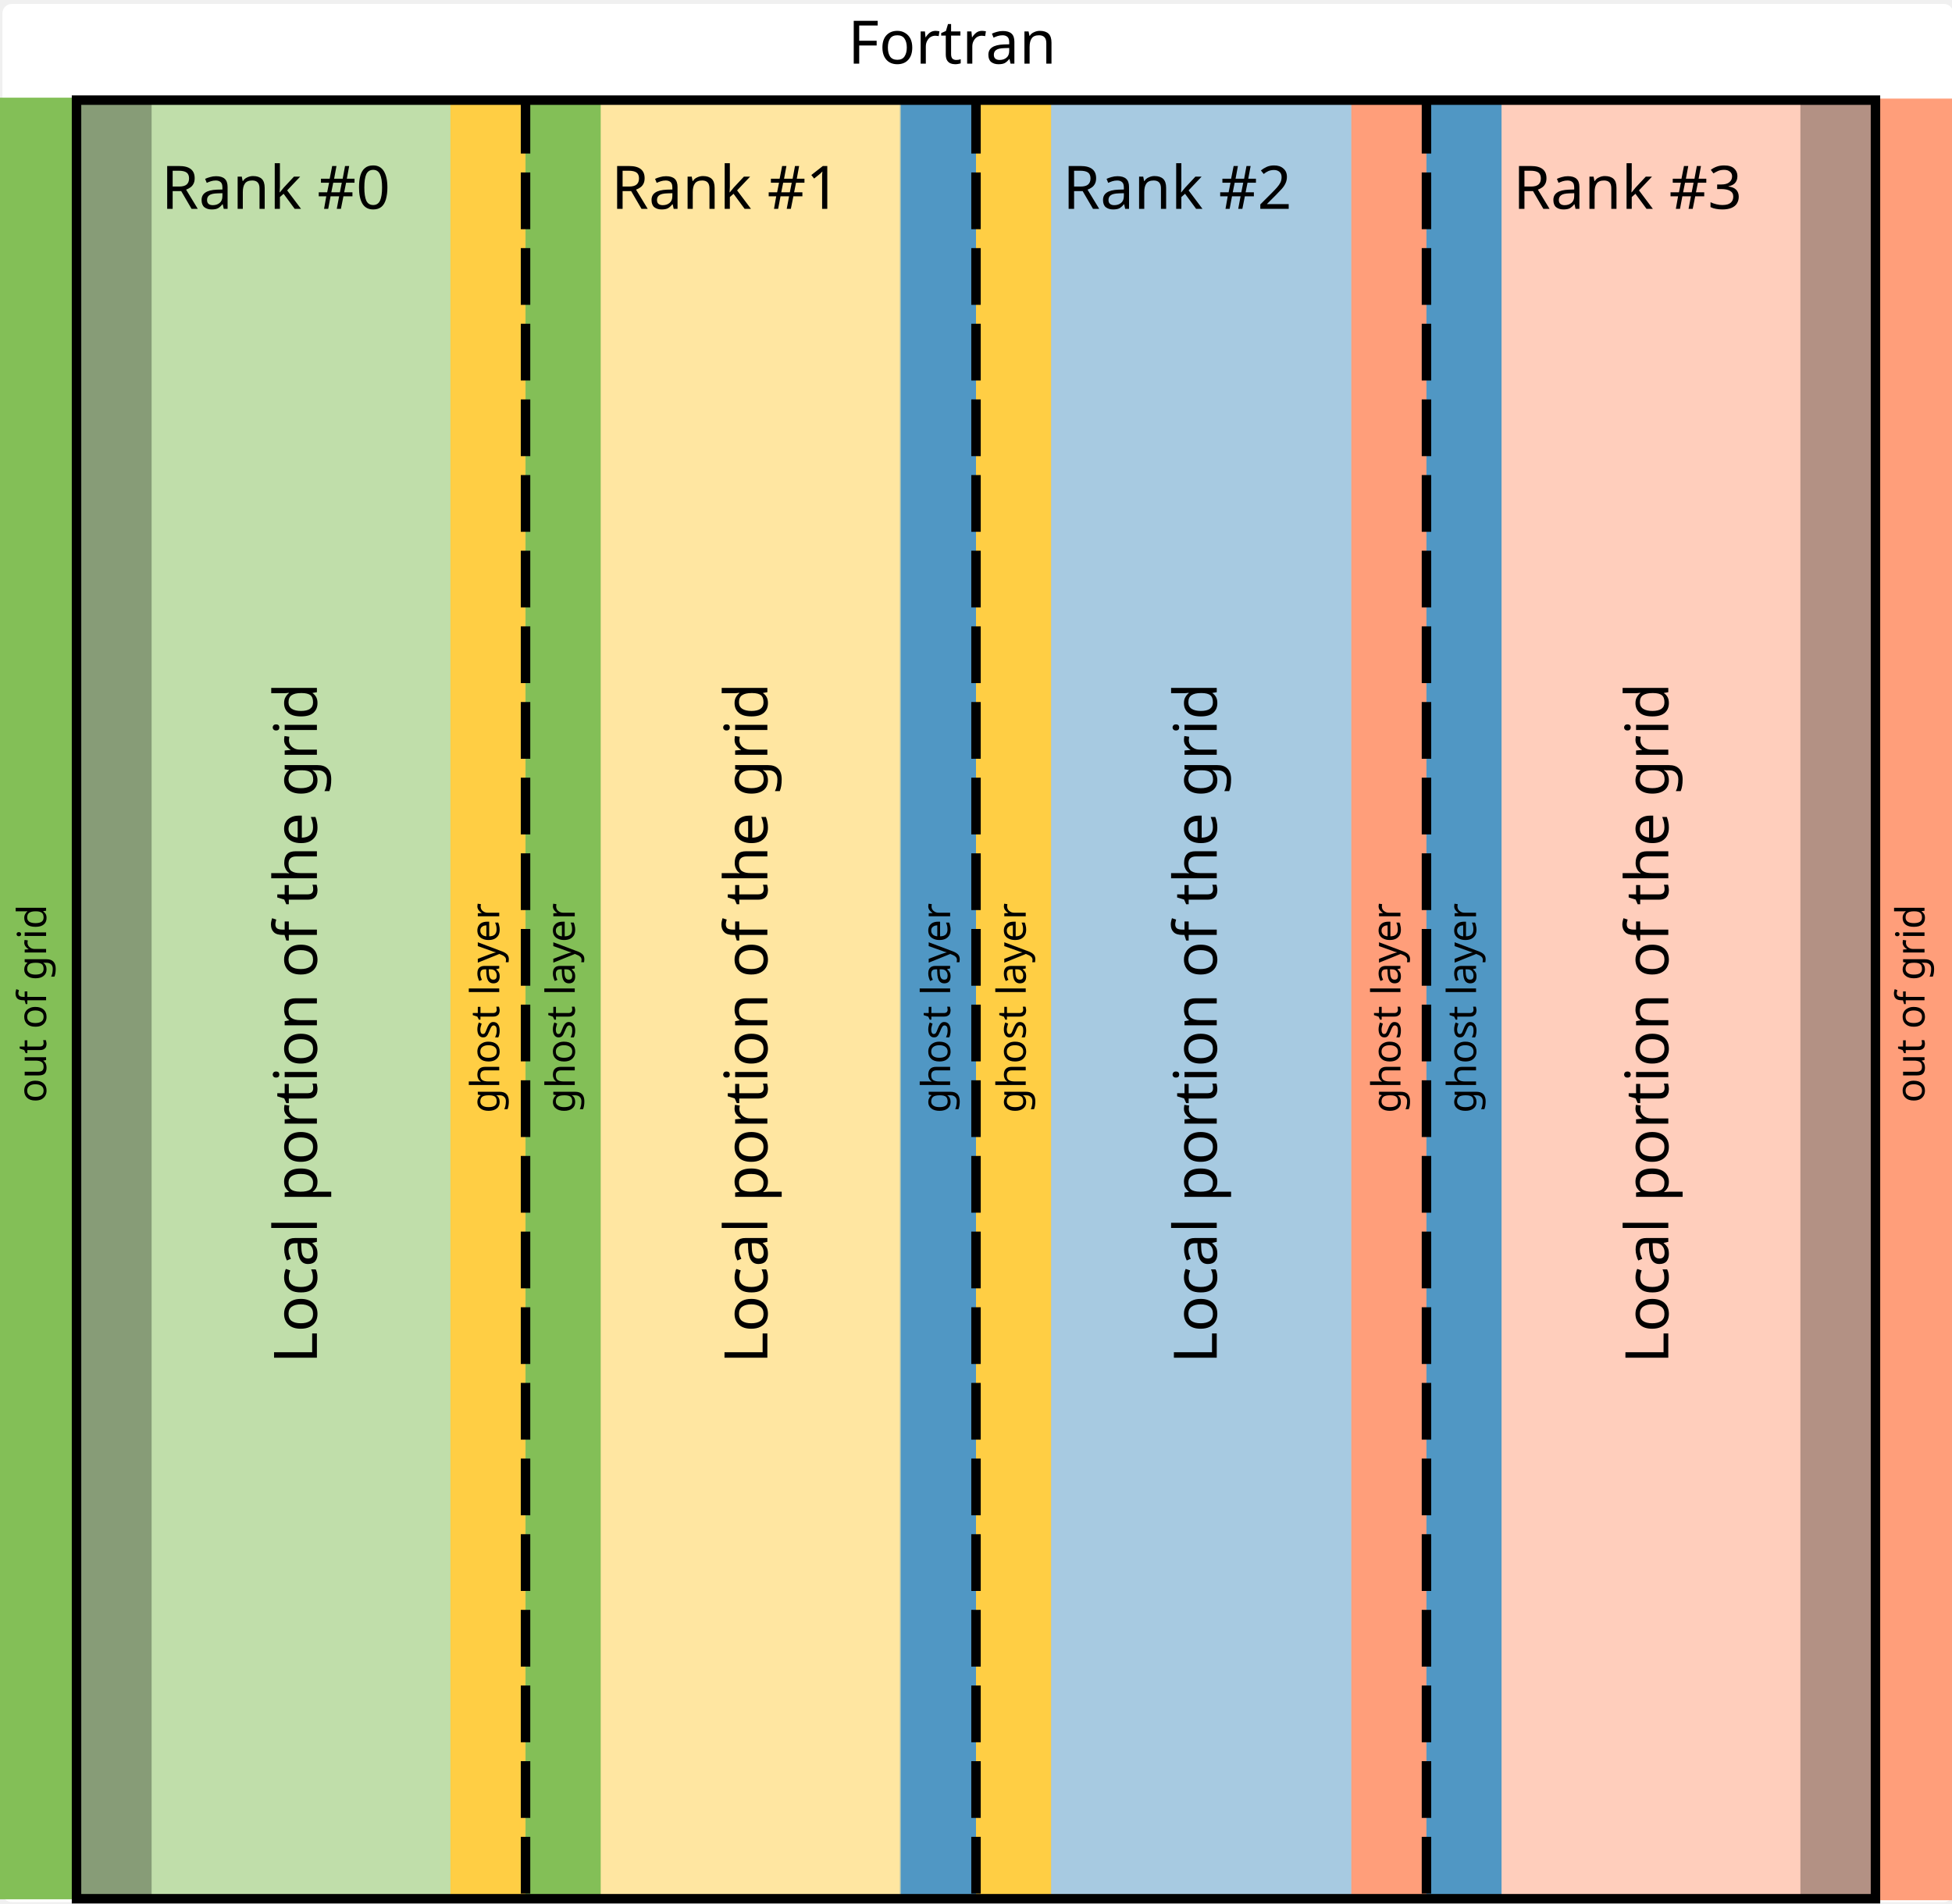
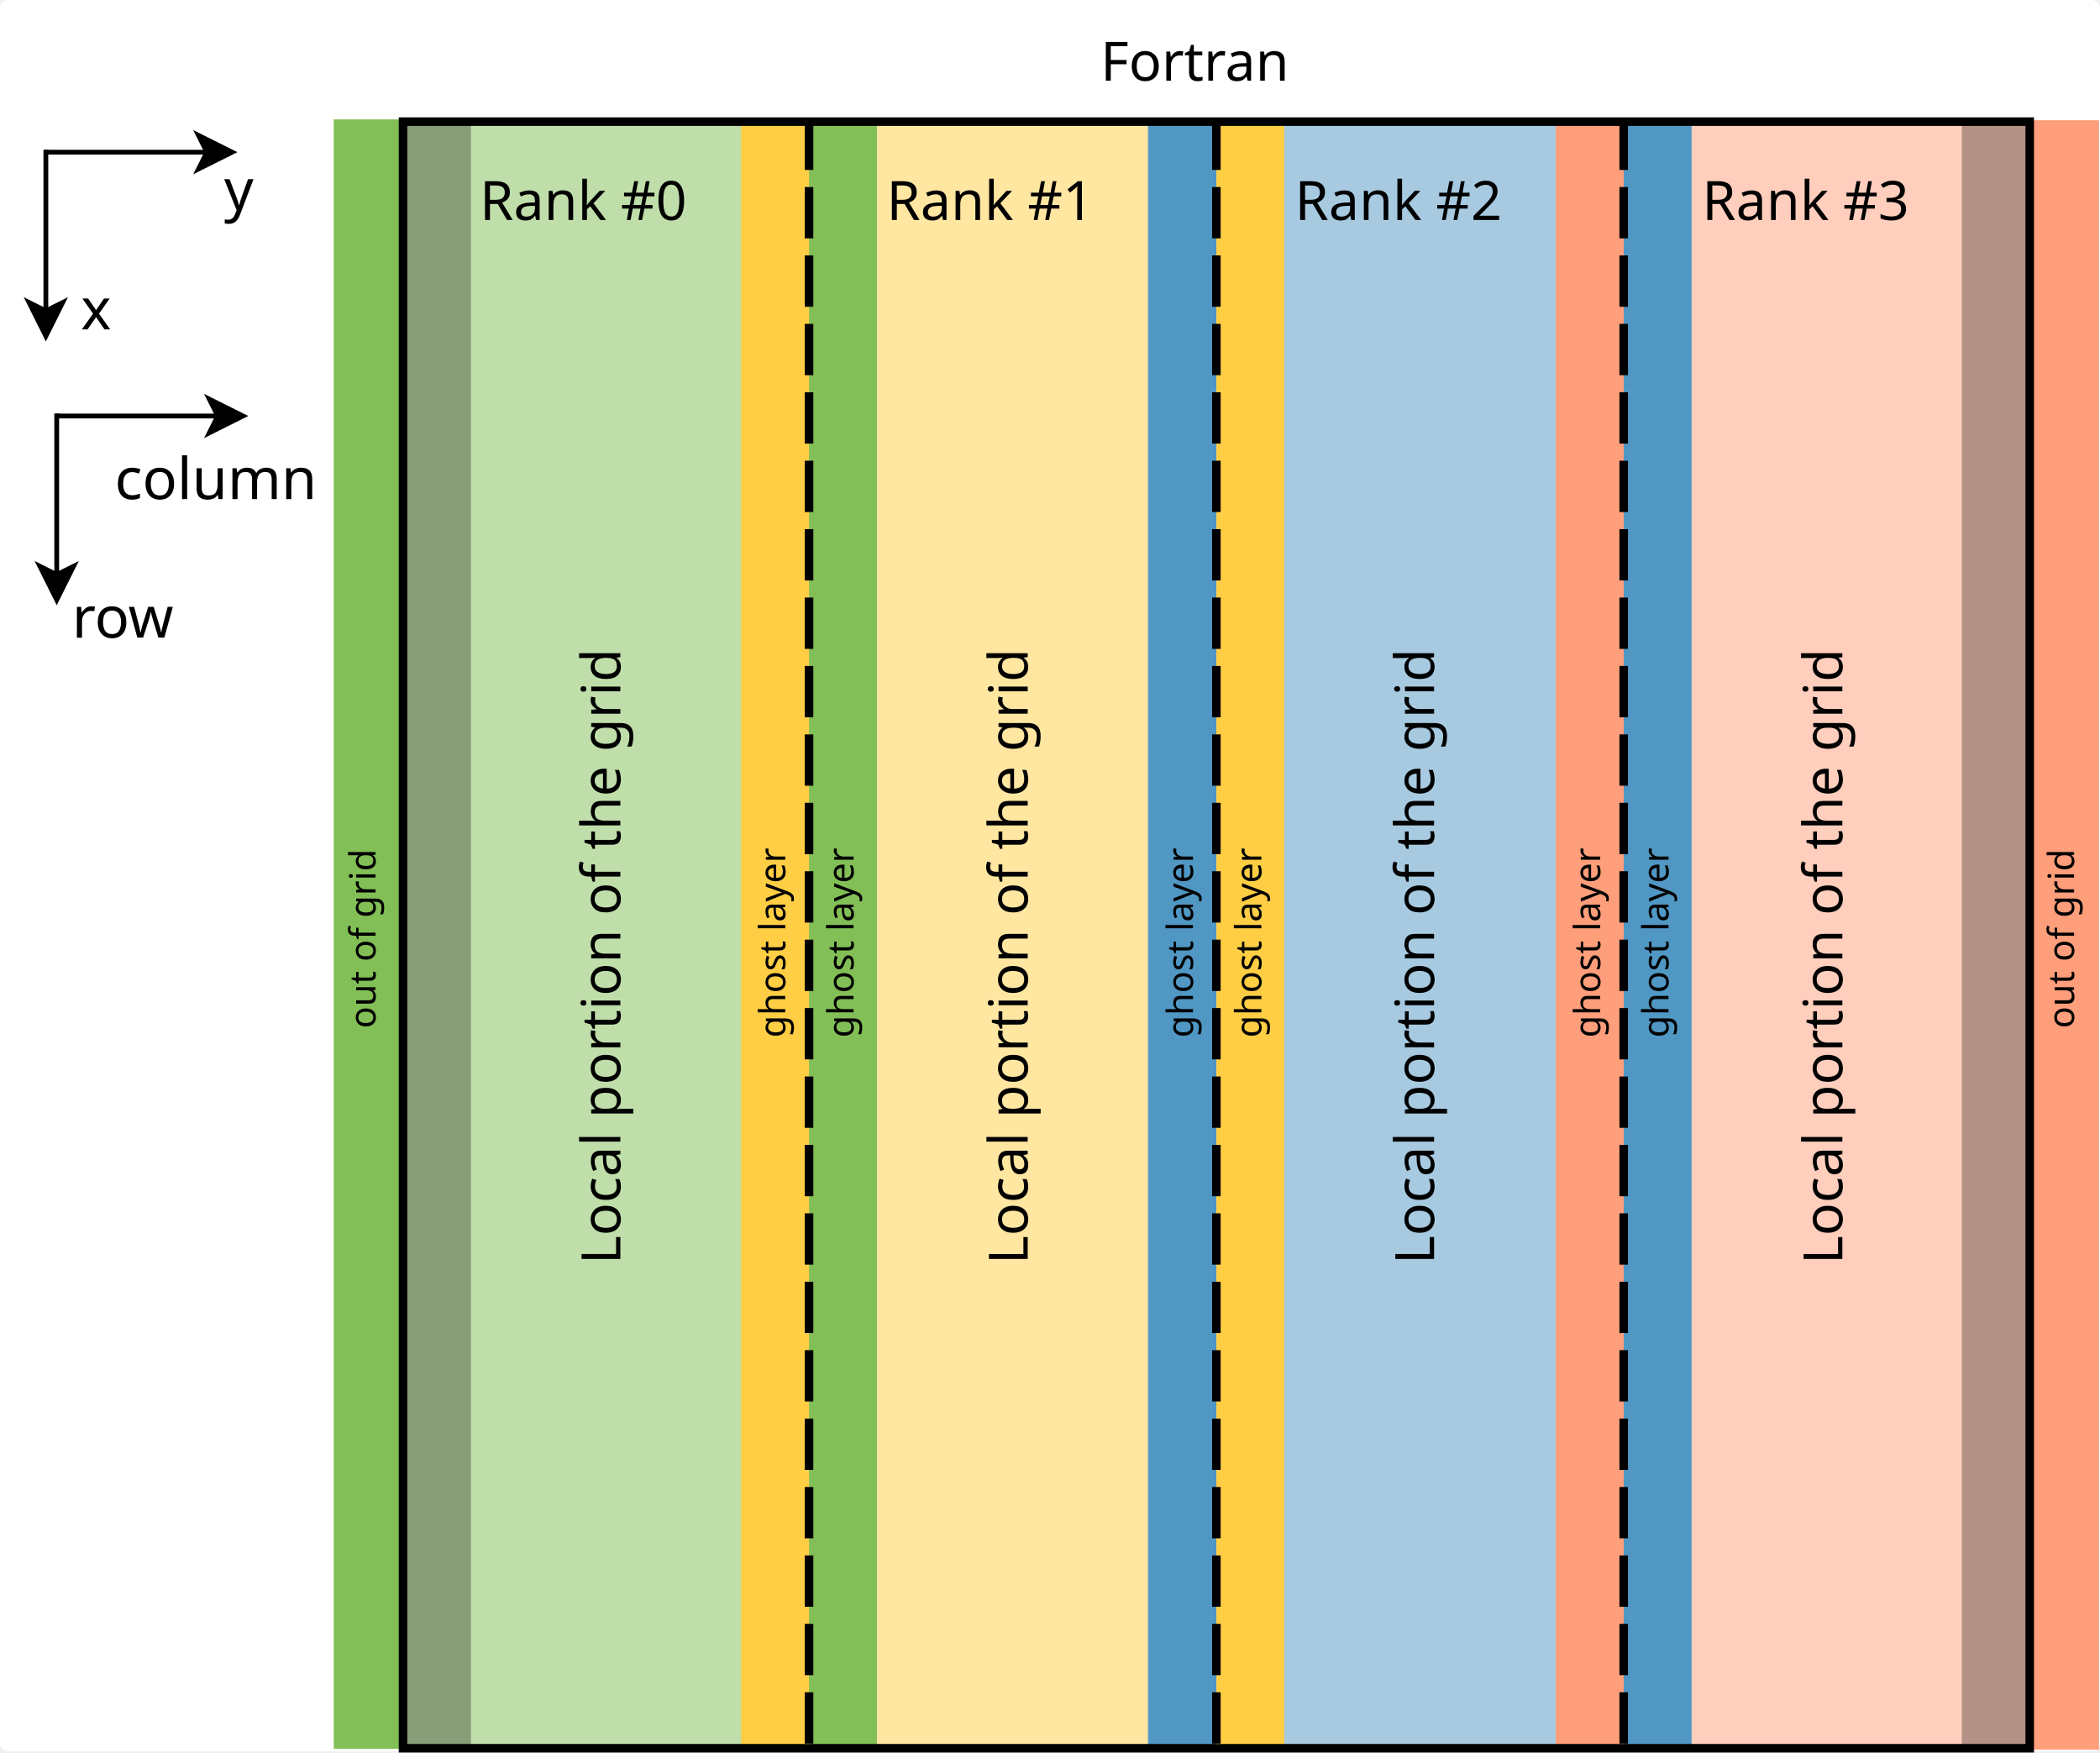
- <svg xmlns="http://www.w3.org/2000/svg" id="svg8" version="1.1" viewBox="0 0 206.375 201.283" height="201.283mm" width="206.375mm">
+ <svg xmlns="http://www.w3.org/2000/svg" id="svg8" version="1.1" viewBox="0 0 245.531 204.916" height="204.916mm" width="245.531mm">
  <defs id="defs2" />
-   <g id="layer3">
-     <rect style="fill:#ffffff;stroke-width:0.265" id="rect735" width="206.24" height="200.718" x="0.261" y="0.414" ry="0.985" />
+   <g id="layer3" transform="translate(39.03065,3.632953)">
+     <rect style="fill:#ffffff;stroke-width:0.292" id="rect735" width="245.531" height="204.765" x="-39.031" y="-3.633" ry="1.005" />
+     <g id="g2923" transform="matrix(0,0.5604967,-0.5604967,0,151.0337,-179.283)">
+       <text xml:space="preserve" style="font-style:normal;font-variant:normal;font-weight:normal;font-stretch:normal;font-size:12px;line-height:0;font-family:sans-serif;-inkscape-font-specification:sans-serif;font-variant-ligatures:normal;font-variant-caps:normal;font-variant-numeric:normal;font-variant-east-asian:normal;fill:none;fill-opacity:1;fill-rule:nonzero;stroke:none;stroke-width:1.89;stroke-dasharray:none" x="-292.342" y="357.206" id="text3201" transform="rotate(-90)">
+         <tspan id="tspan3199" x="-292.342" y="357.206" style="fill:#000000;fill-opacity:1">y</tspan>
+       </text>
+       <g id="g2067" style="fill:#000000">
+         <path d="m 344.608,329.534 h 33.63" fill="none" stroke="#000000" stroke-miterlimit="10" pointer-events="stroke" id="path298-6" style="fill:#000000" />
+         <path d="m 383.488,329.534 -7,3.5 1.75,-3.5 -1.75,-3.5 z" fill="#000000" stroke="#000000" stroke-miterlimit="10" pointer-events="all" id="path300-2" style="fill:#000000" />
+       </g>
+       <g id="g2009" transform="rotate(-90,324.8497,353.4722)">
+         <path d="m 348.751,373.75 h 33.63" fill="none" stroke="#000000" stroke-miterlimit="10" pointer-events="stroke" id="path298-6-8" />
+         <path d="m 387.631,373.75 -7,3.5 1.75,-3.5 -1.75,-3.5 z" fill="#000000" stroke="#000000" stroke-miterlimit="10" pointer-events="all" id="path300-2-7" />
+       </g>
+       <text xml:space="preserve" style="font-style:normal;font-variant:normal;font-weight:normal;font-stretch:normal;font-size:12px;font-family:sans-serif;-inkscape-font-specification:sans-serif;font-variant-ligatures:normal;font-variant-caps:normal;font-variant-numeric:normal;font-variant-east-asian:normal;fill:#000000;fill-opacity:1;stroke:#000000;stroke-width:1.89;stroke-dasharray:none;stroke-opacity:1" x="-322.242" y="382.098" id="text2387" transform="rotate(-90)">
+         <tspan id="tspan2385" x="-322.242" y="382.098" style="font-style:normal;font-variant:normal;font-weight:normal;font-stretch:normal;font-size:12px;font-family:sans-serif;-inkscape-font-specification:sans-serif;fill-rule:nonzero;stroke:none;stroke-width:1.89;stroke-dasharray:none">x</tspan>
+       </text>
+     </g>
+     <g id="g2923-3" transform="matrix(0,0.5604967,-0.5604967,0,152.3044,-148.4361)">
+       <text xml:space="preserve" style="font-style:normal;font-variant:normal;font-weight:normal;font-stretch:normal;font-size:12px;line-height:0;font-family:sans-serif;-inkscape-font-specification:sans-serif;font-variant-ligatures:normal;font-variant-caps:normal;font-variant-numeric:normal;font-variant-east-asian:normal;fill:none;fill-opacity:1;fill-rule:nonzero;stroke:none;stroke-width:1.89;stroke-dasharray:none" x="-317.425" y="362.461" id="text3201-6" transform="rotate(-90)">
+         <tspan id="tspan3199-7" x="-317.425" y="362.461" style="fill:#000000;fill-opacity:1">column</tspan>
+       </text>
+       <g id="g2067-5" style="fill:#000000">
+         <path d="m 344.608,329.534 h 33.63" fill="none" stroke="#000000" stroke-miterlimit="10" pointer-events="stroke" id="path298-6-3" style="fill:#000000" />
+         <path d="m 383.488,329.534 -7,3.5 1.75,-3.5 -1.75,-3.5 z" fill="#000000" stroke="#000000" stroke-miterlimit="10" pointer-events="all" id="path300-2-5" style="fill:#000000" />
+       </g>
+       <g id="g2009-6" transform="rotate(-90,324.8497,353.4722)">
+         <path d="m 348.751,373.75 h 33.63" fill="none" stroke="#000000" stroke-miterlimit="10" pointer-events="stroke" id="path298-6-8-2" />
+         <path d="m 387.631,373.75 -7,3.5 1.75,-3.5 -1.75,-3.5 z" fill="#000000" stroke="#000000" stroke-miterlimit="10" pointer-events="all" id="path300-2-7-9" />
+       </g>
+       <text xml:space="preserve" style="font-style:normal;font-variant:normal;font-weight:normal;font-stretch:normal;font-size:12px;font-family:sans-serif;-inkscape-font-specification:sans-serif;font-variant-ligatures:normal;font-variant-caps:normal;font-variant-numeric:normal;font-variant-east-asian:normal;fill:#000000;fill-opacity:1;stroke:#000000;stroke-width:1.89;stroke-dasharray:none;stroke-opacity:1" x="-326.34" y="391.376" id="text2387-1" transform="rotate(-90)">
+         <tspan id="tspan2385-2" x="-326.34" y="391.376" style="font-style:normal;font-variant:normal;font-weight:normal;font-stretch:normal;font-size:12px;font-family:sans-serif;-inkscape-font-specification:sans-serif;fill-rule:nonzero;stroke:none;stroke-width:1.89;stroke-dasharray:none">row</tspan>
+       </text>
+     </g>
  </g>
-   <rect style="fill:#ffce44;fill-opacity:0.5;stroke:none;stroke-width:0.2" id="rect2282" width="63.5" height="190.5" x="47.625" y="10.436" />
-   <rect style="fill:#5097c4;fill-opacity:0.5;stroke:none;stroke-width:0.2" id="rect2676" width="63.5" height="190.5" x="95.139" y="10.436" />
-   <rect style="fill:#ff9e7a;fill-opacity:0.5;stroke:none;stroke-width:0.2" id="rect2678" width="63.5" height="190.5" x="142.875" y="10.436" />
-   <rect style="fill:#83bf57;fill-opacity:0.5;stroke:none;stroke-width:0.2" id="rect2680" width="63.5" height="190.5" x="0" y="10.336" />
-   <rect y="10.436" x="47.625" height="190.5" width="7.938" id="rect4513-7" style="fill:#ffce44;fill-opacity:1;stroke:none;stroke-width:0.354;stroke-miterlimit:4;stroke-dasharray:none;stroke-opacity:1" />
-   <rect y="10.336" x="55.563" height="190.5" width="7.938" id="rect4513-3" style="fill:#83bf57;fill-opacity:1;stroke:none;stroke-width:0.354;stroke-miterlimit:4;stroke-dasharray:none;stroke-opacity:1" />
-   <rect y="10.436" x="95.25" height="190.5" width="7.938" id="rect4513-7-6" style="fill:#5097c4;fill-opacity:1;stroke:none;stroke-width:0.354;stroke-miterlimit:4;stroke-dasharray:none;stroke-opacity:1" />
-   <rect y="10.436" x="103.188" height="190.5" width="7.938" id="rect4513-2" style="fill:#ffce44;fill-opacity:1;stroke:none;stroke-width:0.354;stroke-miterlimit:4;stroke-dasharray:none;stroke-opacity:1" />
-   <rect y="10.436" x="142.875" height="190.5" width="7.938" id="rect4513-7-9" style="fill:#ff9e7a;fill-opacity:1;stroke:none;stroke-width:0.354;stroke-miterlimit:4;stroke-dasharray:none;stroke-opacity:1" />
-   <rect y="10.436" x="150.812" height="190.5" width="7.938" id="rect4513-5" style="fill:#5097c4;fill-opacity:1;stroke:none;stroke-width:0.354;stroke-miterlimit:4;stroke-dasharray:none;stroke-opacity:1" />
-   <text transform="rotate(-90)" id="text5021" y="52.783" x="-117.699" style="font-style:normal;font-variant:normal;font-weight:normal;font-stretch:normal;font-size:4.233px;line-height:1.25;font-family:sans-serif;-inkscape-font-specification:'sans-serif, Normal';font-variant-ligatures:normal;font-variant-caps:normal;font-variant-numeric:normal;font-feature-settings:normal;text-align:start;letter-spacing:0px;word-spacing:0px;writing-mode:lr-tb;text-anchor:start;fill:#000000;fill-opacity:1;stroke:none;stroke-width:0.265" xml:space="preserve">
-     <tspan style="font-style:normal;font-variant:normal;font-weight:normal;font-stretch:normal;font-size:4.233px;font-family:sans-serif;-inkscape-font-specification:'sans-serif, Normal';font-variant-ligatures:normal;font-variant-caps:normal;font-variant-numeric:normal;font-feature-settings:normal;text-align:start;writing-mode:lr-tb;text-anchor:start;stroke-width:0.265" y="52.783" x="-117.699" id="tspan5019">ghost layer</tspan>
+   <rect style="fill:#ffce44;fill-opacity:0.5;stroke:none;stroke-width:0.2" id="rect2282" width="63.5" height="190.5" x="86.656" y="14.069" />
+   <rect style="fill:#5097c4;fill-opacity:0.5;stroke:none;stroke-width:0.2" id="rect2676" width="63.5" height="190.5" x="134.17" y="14.069" />
+   <rect style="fill:#ff9e7a;fill-opacity:0.5;stroke:none;stroke-width:0.2" id="rect2678" width="63.5" height="190.5" x="181.906" y="14.069" />
+   <rect style="fill:#83bf57;fill-opacity:0.5;stroke:none;stroke-width:0.2" id="rect2680" width="63.5" height="190.5" x="39.031" y="13.969" />
+   <rect y="14.069" x="86.656" height="190.5" width="7.938" id="rect4513-7" style="fill:#ffce44;fill-opacity:1;stroke:none;stroke-width:0.354;stroke-miterlimit:4;stroke-dasharray:none;stroke-opacity:1" />
+   <rect y="13.969" x="94.593" height="190.5" width="7.938" id="rect4513-3" style="fill:#83bf57;fill-opacity:1;stroke:none;stroke-width:0.354;stroke-miterlimit:4;stroke-dasharray:none;stroke-opacity:1" />
+   <rect y="14.069" x="134.281" height="190.5" width="7.938" id="rect4513-7-6" style="fill:#5097c4;fill-opacity:1;stroke:none;stroke-width:0.354;stroke-miterlimit:4;stroke-dasharray:none;stroke-opacity:1" />
+   <rect y="14.069" x="142.218" height="190.5" width="7.938" id="rect4513-2" style="fill:#ffce44;fill-opacity:1;stroke:none;stroke-width:0.354;stroke-miterlimit:4;stroke-dasharray:none;stroke-opacity:1" />
+   <rect y="14.069" x="181.906" height="190.5" width="7.938" id="rect4513-7-9" style="fill:#ff9e7a;fill-opacity:1;stroke:none;stroke-width:0.354;stroke-miterlimit:4;stroke-dasharray:none;stroke-opacity:1" />
+   <rect y="14.069" x="189.843" height="190.5" width="7.938" id="rect4513-5" style="fill:#5097c4;fill-opacity:1;stroke:none;stroke-width:0.354;stroke-miterlimit:4;stroke-dasharray:none;stroke-opacity:1" />
+   <text transform="rotate(-90)" id="text5021" y="91.814" x="-121.332" style="font-style:normal;font-variant:normal;font-weight:normal;font-stretch:normal;font-size:4.233px;line-height:1.25;font-family:sans-serif;-inkscape-font-specification:'sans-serif, Normal';font-variant-ligatures:normal;font-variant-caps:normal;font-variant-numeric:normal;font-feature-settings:normal;text-align:start;letter-spacing:0px;word-spacing:0px;writing-mode:lr-tb;text-anchor:start;fill:#000000;fill-opacity:1;stroke:none;stroke-width:0.265" xml:space="preserve">
+     <tspan style="font-style:normal;font-variant:normal;font-weight:normal;font-stretch:normal;font-size:4.233px;font-family:sans-serif;-inkscape-font-specification:'sans-serif, Normal';font-variant-ligatures:normal;font-variant-caps:normal;font-variant-numeric:normal;font-feature-settings:normal;text-align:start;writing-mode:lr-tb;text-anchor:start;stroke-width:0.265" y="91.814" x="-121.332" id="tspan5019">ghost layer</tspan>
  </text>
-   <text transform="rotate(-90)" id="text5021-9" y="60.769" x="-117.699" style="font-style:normal;font-variant:normal;font-weight:normal;font-stretch:normal;font-size:4.233px;line-height:1.25;font-family:sans-serif;-inkscape-font-specification:'sans-serif, Normal';font-variant-ligatures:normal;font-variant-caps:normal;font-variant-numeric:normal;font-feature-settings:normal;text-align:start;letter-spacing:0px;word-spacing:0px;writing-mode:lr-tb;text-anchor:start;fill:#000000;fill-opacity:1;stroke:none;stroke-width:0.265" xml:space="preserve">
-     <tspan style="font-style:normal;font-variant:normal;font-weight:normal;font-stretch:normal;font-size:4.233px;font-family:sans-serif;-inkscape-font-specification:'sans-serif, Normal';font-variant-ligatures:normal;font-variant-caps:normal;font-variant-numeric:normal;font-feature-settings:normal;text-align:start;writing-mode:lr-tb;text-anchor:start;stroke-width:0.265" y="60.769" x="-117.699" id="tspan5019-5">ghost layer</tspan>
+   <text transform="rotate(-90)" id="text5021-9" y="99.8" x="-121.332" style="font-style:normal;font-variant:normal;font-weight:normal;font-stretch:normal;font-size:4.233px;line-height:1.25;font-family:sans-serif;-inkscape-font-specification:'sans-serif, Normal';font-variant-ligatures:normal;font-variant-caps:normal;font-variant-numeric:normal;font-feature-settings:normal;text-align:start;letter-spacing:0px;word-spacing:0px;writing-mode:lr-tb;text-anchor:start;fill:#000000;fill-opacity:1;stroke:none;stroke-width:0.265" xml:space="preserve">
+     <tspan style="font-style:normal;font-variant:normal;font-weight:normal;font-stretch:normal;font-size:4.233px;font-family:sans-serif;-inkscape-font-specification:'sans-serif, Normal';font-variant-ligatures:normal;font-variant-caps:normal;font-variant-numeric:normal;font-feature-settings:normal;text-align:start;writing-mode:lr-tb;text-anchor:start;stroke-width:0.265" y="99.8" x="-121.332" id="tspan5019-5">ghost layer</tspan>
  </text>
-   <text transform="rotate(-90)" id="text5021-1" y="100.456" x="-117.699" style="font-style:normal;font-variant:normal;font-weight:normal;font-stretch:normal;font-size:4.233px;line-height:1.25;font-family:sans-serif;-inkscape-font-specification:'sans-serif, Normal';font-variant-ligatures:normal;font-variant-caps:normal;font-variant-numeric:normal;font-feature-settings:normal;text-align:start;letter-spacing:0px;word-spacing:0px;writing-mode:lr-tb;text-anchor:start;fill:#000000;fill-opacity:1;stroke:none;stroke-width:0.265" xml:space="preserve">
-     <tspan style="font-style:normal;font-variant:normal;font-weight:normal;font-stretch:normal;font-size:4.233px;font-family:sans-serif;-inkscape-font-specification:'sans-serif, Normal';font-variant-ligatures:normal;font-variant-caps:normal;font-variant-numeric:normal;font-feature-settings:normal;text-align:start;writing-mode:lr-tb;text-anchor:start;stroke-width:0.265" y="100.456" x="-117.699" id="tspan5019-4">ghost layer</tspan>
+   <text transform="rotate(-90)" id="text5021-1" y="139.487" x="-121.332" style="font-style:normal;font-variant:normal;font-weight:normal;font-stretch:normal;font-size:4.233px;line-height:1.25;font-family:sans-serif;-inkscape-font-specification:'sans-serif, Normal';font-variant-ligatures:normal;font-variant-caps:normal;font-variant-numeric:normal;font-feature-settings:normal;text-align:start;letter-spacing:0px;word-spacing:0px;writing-mode:lr-tb;text-anchor:start;fill:#000000;fill-opacity:1;stroke:none;stroke-width:0.265" xml:space="preserve">
+     <tspan style="font-style:normal;font-variant:normal;font-weight:normal;font-stretch:normal;font-size:4.233px;font-family:sans-serif;-inkscape-font-specification:'sans-serif, Normal';font-variant-ligatures:normal;font-variant-caps:normal;font-variant-numeric:normal;font-feature-settings:normal;text-align:start;writing-mode:lr-tb;text-anchor:start;stroke-width:0.265" y="139.487" x="-121.332" id="tspan5019-4">ghost layer</tspan>
  </text>
-   <text transform="rotate(-90)" id="text5021-9-6" y="108.442" x="-117.699" style="font-style:normal;font-variant:normal;font-weight:normal;font-stretch:normal;font-size:4.233px;line-height:1.25;font-family:sans-serif;-inkscape-font-specification:'sans-serif, Normal';font-variant-ligatures:normal;font-variant-caps:normal;font-variant-numeric:normal;font-feature-settings:normal;text-align:start;letter-spacing:0px;word-spacing:0px;writing-mode:lr-tb;text-anchor:start;fill:#000000;fill-opacity:1;stroke:none;stroke-width:0.265" xml:space="preserve">
-     <tspan style="font-style:normal;font-variant:normal;font-weight:normal;font-stretch:normal;font-size:4.233px;font-family:sans-serif;-inkscape-font-specification:'sans-serif, Normal';font-variant-ligatures:normal;font-variant-caps:normal;font-variant-numeric:normal;font-feature-settings:normal;text-align:start;writing-mode:lr-tb;text-anchor:start;stroke-width:0.265" y="108.442" x="-117.699" id="tspan5019-5-2">ghost layer</tspan>
+   <text transform="rotate(-90)" id="text5021-9-6" y="147.473" x="-121.332" style="font-style:normal;font-variant:normal;font-weight:normal;font-stretch:normal;font-size:4.233px;line-height:1.25;font-family:sans-serif;-inkscape-font-specification:'sans-serif, Normal';font-variant-ligatures:normal;font-variant-caps:normal;font-variant-numeric:normal;font-feature-settings:normal;text-align:start;letter-spacing:0px;word-spacing:0px;writing-mode:lr-tb;text-anchor:start;fill:#000000;fill-opacity:1;stroke:none;stroke-width:0.265" xml:space="preserve">
+     <tspan style="font-style:normal;font-variant:normal;font-weight:normal;font-stretch:normal;font-size:4.233px;font-family:sans-serif;-inkscape-font-specification:'sans-serif, Normal';font-variant-ligatures:normal;font-variant-caps:normal;font-variant-numeric:normal;font-feature-settings:normal;text-align:start;writing-mode:lr-tb;text-anchor:start;stroke-width:0.265" y="147.473" x="-121.332" id="tspan5019-5-2">ghost layer</tspan>
  </text>
-   <text transform="rotate(-90)" id="text5021-1-6" y="148.065" x="-117.699" style="font-style:normal;font-variant:normal;font-weight:normal;font-stretch:normal;font-size:4.233px;line-height:1.25;font-family:sans-serif;-inkscape-font-specification:'sans-serif, Normal';font-variant-ligatures:normal;font-variant-caps:normal;font-variant-numeric:normal;font-feature-settings:normal;text-align:start;letter-spacing:0px;word-spacing:0px;writing-mode:lr-tb;text-anchor:start;fill:#000000;fill-opacity:1;stroke:none;stroke-width:0.265" xml:space="preserve">
-     <tspan style="font-style:normal;font-variant:normal;font-weight:normal;font-stretch:normal;font-size:4.233px;font-family:sans-serif;-inkscape-font-specification:'sans-serif, Normal';font-variant-ligatures:normal;font-variant-caps:normal;font-variant-numeric:normal;font-feature-settings:normal;text-align:start;writing-mode:lr-tb;text-anchor:start;stroke-width:0.265" y="148.065" x="-117.699" id="tspan5019-4-4">ghost layer</tspan>
+   <text transform="rotate(-90)" id="text5021-1-6" y="187.096" x="-121.332" style="font-style:normal;font-variant:normal;font-weight:normal;font-stretch:normal;font-size:4.233px;line-height:1.25;font-family:sans-serif;-inkscape-font-specification:'sans-serif, Normal';font-variant-ligatures:normal;font-variant-caps:normal;font-variant-numeric:normal;font-feature-settings:normal;text-align:start;letter-spacing:0px;word-spacing:0px;writing-mode:lr-tb;text-anchor:start;fill:#000000;fill-opacity:1;stroke:none;stroke-width:0.265" xml:space="preserve">
+     <tspan style="font-style:normal;font-variant:normal;font-weight:normal;font-stretch:normal;font-size:4.233px;font-family:sans-serif;-inkscape-font-specification:'sans-serif, Normal';font-variant-ligatures:normal;font-variant-caps:normal;font-variant-numeric:normal;font-feature-settings:normal;text-align:start;writing-mode:lr-tb;text-anchor:start;stroke-width:0.265" y="187.096" x="-121.332" id="tspan5019-4-4">ghost layer</tspan>
  </text>
-   <text transform="rotate(-90)" id="text5021-9-6-7" y="156.051" x="-117.699" style="font-style:normal;font-variant:normal;font-weight:normal;font-stretch:normal;font-size:4.233px;line-height:1.25;font-family:sans-serif;-inkscape-font-specification:'sans-serif, Normal';font-variant-ligatures:normal;font-variant-caps:normal;font-variant-numeric:normal;font-feature-settings:normal;text-align:start;letter-spacing:0px;word-spacing:0px;writing-mode:lr-tb;text-anchor:start;fill:#000000;fill-opacity:1;stroke:none;stroke-width:0.265" xml:space="preserve">
-     <tspan style="font-style:normal;font-variant:normal;font-weight:normal;font-stretch:normal;font-size:4.233px;font-family:sans-serif;-inkscape-font-specification:'sans-serif, Normal';font-variant-ligatures:normal;font-variant-caps:normal;font-variant-numeric:normal;font-feature-settings:normal;text-align:start;writing-mode:lr-tb;text-anchor:start;stroke-width:0.265" y="156.051" x="-117.699" id="tspan5019-5-2-1">ghost layer</tspan>
+   <text transform="rotate(-90)" id="text5021-9-6-7" y="195.082" x="-121.332" style="font-style:normal;font-variant:normal;font-weight:normal;font-stretch:normal;font-size:4.233px;line-height:1.25;font-family:sans-serif;-inkscape-font-specification:'sans-serif, Normal';font-variant-ligatures:normal;font-variant-caps:normal;font-variant-numeric:normal;font-feature-settings:normal;text-align:start;letter-spacing:0px;word-spacing:0px;writing-mode:lr-tb;text-anchor:start;fill:#000000;fill-opacity:1;stroke:none;stroke-width:0.265" xml:space="preserve">
+     <tspan style="font-style:normal;font-variant:normal;font-weight:normal;font-stretch:normal;font-size:4.233px;font-family:sans-serif;-inkscape-font-specification:'sans-serif, Normal';font-variant-ligatures:normal;font-variant-caps:normal;font-variant-numeric:normal;font-feature-settings:normal;text-align:start;writing-mode:lr-tb;text-anchor:start;stroke-width:0.265" y="195.082" x="-121.332" id="tspan5019-5-2-1">ghost layer</tspan>
  </text>
-   <text xml:space="preserve" style="font-size:6.35px;font-family:sans-serif;-inkscape-font-specification:sans-serif;fill:#000000;fill-opacity:1;stroke:none;stroke-width:0.2" x="-105.709" y="33.502" id="text3538" transform="rotate(-90)">
-     <tspan style="font-size:6.35px;text-align:center;text-anchor:middle;fill:#000000;fill-opacity:1;stroke:none;stroke-width:0.2" x="-105.709" y="33.502" id="tspan5308">Local portion of the grid</tspan>
+   <text xml:space="preserve" style="font-size:6.35px;font-family:sans-serif;-inkscape-font-specification:sans-serif;fill:#000000;fill-opacity:1;stroke:none;stroke-width:0.2" x="-109.342" y="72.532" id="text3538" transform="rotate(-90)">
+     <tspan style="font-size:6.35px;text-align:center;text-anchor:middle;fill:#000000;fill-opacity:1;stroke:none;stroke-width:0.2" x="-109.342" y="72.532" id="tspan5308">Local portion of the grid</tspan>
  </text>
-   <rect y="10.336" x="0" height="190.5" width="7.938" id="rect7774" style="fill:#83bf57;fill-opacity:1;stroke:none;stroke-width:0.354;stroke-miterlimit:4;stroke-dasharray:none;stroke-opacity:1" />
-   <rect y="10.436" x="198.438" height="190.5" width="7.938" id="rect7776" style="fill:#ff9e7a;fill-opacity:1;stroke:none;stroke-width:0.354;stroke-miterlimit:4;stroke-dasharray:none;stroke-opacity:1" />
-   <path id="path4805" d="M 55.563,10.236 V 201.136" style="fill:none;stroke:#000000;stroke-width:1;stroke-linecap:butt;stroke-linejoin:miter;stroke-miterlimit:4;stroke-dasharray:6, 2;stroke-dashoffset:0;stroke-opacity:1" />
-   <path id="path4805-7" d="M 103.188,10.236 V 201.136" style="fill:none;stroke:#000000;stroke-width:1;stroke-linecap:butt;stroke-linejoin:miter;stroke-miterlimit:4;stroke-dasharray:6, 2;stroke-dashoffset:0;stroke-opacity:1" />
-   <path id="path4805-74" d="M 150.813,10.236 V 201.136" style="fill:none;stroke:#000000;stroke-width:1;stroke-linecap:butt;stroke-linejoin:miter;stroke-miterlimit:4;stroke-dasharray:6, 2;stroke-dashoffset:0;stroke-opacity:1" />
-   <rect style="fill:none;stroke:#000000;stroke-width:1;stroke-miterlimit:4;stroke-dasharray:none;stroke-opacity:1" y="10.589" x="8.091" height="190.193" width="190.193" id="rect12" />
-   <text transform="rotate(-90)" id="text7786" y="4.876" x="-116.608" style="font-style:normal;font-variant:normal;font-weight:normal;font-stretch:normal;font-size:4.233px;line-height:1.25;font-family:sans-serif;-inkscape-font-specification:'sans-serif, Normal';font-variant-ligatures:normal;font-variant-caps:normal;font-variant-numeric:normal;font-feature-settings:normal;text-align:start;letter-spacing:0px;word-spacing:0px;writing-mode:lr-tb;text-anchor:start;fill:#000000;fill-opacity:1;stroke:none;stroke-width:0.265" xml:space="preserve">
-     <tspan style="font-style:normal;font-variant:normal;font-weight:normal;font-stretch:normal;font-size:4.233px;font-family:sans-serif;-inkscape-font-specification:'sans-serif, Normal';font-variant-ligatures:normal;font-variant-caps:normal;font-variant-numeric:normal;font-feature-settings:normal;text-align:start;writing-mode:lr-tb;text-anchor:start;stroke-width:0.265" y="4.876" x="-116.608" id="tspan7784">out of grid</tspan>
+   <rect y="13.969" x="39.031" height="190.5" width="7.938" id="rect7774" style="fill:#83bf57;fill-opacity:1;stroke:none;stroke-width:0.354;stroke-miterlimit:4;stroke-dasharray:none;stroke-opacity:1" />
+   <rect y="14.069" x="237.468" height="190.5" width="7.938" id="rect7776" style="fill:#ff9e7a;fill-opacity:1;stroke:none;stroke-width:0.354;stroke-miterlimit:4;stroke-dasharray:none;stroke-opacity:1" />
+   <path id="path4805" d="M 94.593,13.869 V 204.769" style="fill:none;stroke:#000000;stroke-width:1;stroke-linecap:butt;stroke-linejoin:miter;stroke-miterlimit:4;stroke-dasharray:6, 2;stroke-dashoffset:0;stroke-opacity:1" />
+   <path id="path4805-7" d="M 142.218,13.869 V 204.769" style="fill:none;stroke:#000000;stroke-width:1;stroke-linecap:butt;stroke-linejoin:miter;stroke-miterlimit:4;stroke-dasharray:6, 2;stroke-dashoffset:0;stroke-opacity:1" />
+   <path id="path4805-74" d="M 189.843,13.869 V 204.769" style="fill:none;stroke:#000000;stroke-width:1;stroke-linecap:butt;stroke-linejoin:miter;stroke-miterlimit:4;stroke-dasharray:6, 2;stroke-dashoffset:0;stroke-opacity:1" />
+   <rect style="fill:none;stroke:#000000;stroke-width:1;stroke-miterlimit:4;stroke-dasharray:none;stroke-opacity:1" y="14.222" x="47.121" height="190.193" width="190.193" id="rect12" />
+   <text transform="rotate(-90)" id="text7786" y="43.907" x="-120.241" style="font-style:normal;font-variant:normal;font-weight:normal;font-stretch:normal;font-size:4.233px;line-height:1.25;font-family:sans-serif;-inkscape-font-specification:'sans-serif, Normal';font-variant-ligatures:normal;font-variant-caps:normal;font-variant-numeric:normal;font-feature-settings:normal;text-align:start;letter-spacing:0px;word-spacing:0px;writing-mode:lr-tb;text-anchor:start;fill:#000000;fill-opacity:1;stroke:none;stroke-width:0.265" xml:space="preserve">
+     <tspan style="font-style:normal;font-variant:normal;font-weight:normal;font-stretch:normal;font-size:4.233px;font-family:sans-serif;-inkscape-font-specification:'sans-serif, Normal';font-variant-ligatures:normal;font-variant-caps:normal;font-variant-numeric:normal;font-feature-settings:normal;text-align:start;writing-mode:lr-tb;text-anchor:start;stroke-width:0.265" y="43.907" x="-120.241" id="tspan7784">out of grid</tspan>
  </text>
-   <text transform="rotate(-90)" id="text7892" y="203.472" x="-116.608" style="font-style:normal;font-variant:normal;font-weight:normal;font-stretch:normal;font-size:4.233px;line-height:1.25;font-family:sans-serif;-inkscape-font-specification:'sans-serif, Normal';font-variant-ligatures:normal;font-variant-caps:normal;font-variant-numeric:normal;font-feature-settings:normal;text-align:start;letter-spacing:0px;word-spacing:0px;writing-mode:lr-tb;text-anchor:start;fill:#000000;fill-opacity:1;stroke:none;stroke-width:0.265" xml:space="preserve">
-     <tspan style="font-style:normal;font-variant:normal;font-weight:normal;font-stretch:normal;font-size:4.233px;font-family:sans-serif;-inkscape-font-specification:'sans-serif, Normal';font-variant-ligatures:normal;font-variant-caps:normal;font-variant-numeric:normal;font-feature-settings:normal;text-align:start;writing-mode:lr-tb;text-anchor:start;stroke-width:0.265" y="203.472" x="-116.608" id="tspan7890">out of grid</tspan>
+   <text transform="rotate(-90)" id="text7892" y="242.503" x="-120.241" style="font-style:normal;font-variant:normal;font-weight:normal;font-stretch:normal;font-size:4.233px;line-height:1.25;font-family:sans-serif;-inkscape-font-specification:'sans-serif, Normal';font-variant-ligatures:normal;font-variant-caps:normal;font-variant-numeric:normal;font-feature-settings:normal;text-align:start;letter-spacing:0px;word-spacing:0px;writing-mode:lr-tb;text-anchor:start;fill:#000000;fill-opacity:1;stroke:none;stroke-width:0.265" xml:space="preserve">
+     <tspan style="font-style:normal;font-variant:normal;font-weight:normal;font-stretch:normal;font-size:4.233px;font-family:sans-serif;-inkscape-font-specification:'sans-serif, Normal';font-variant-ligatures:normal;font-variant-caps:normal;font-variant-numeric:normal;font-feature-settings:normal;text-align:start;writing-mode:lr-tb;text-anchor:start;stroke-width:0.265" y="242.503" x="-120.241" id="tspan7890">out of grid</tspan>
  </text>
-   <text xml:space="preserve" style="font-size:6.35px;font-family:sans-serif;-inkscape-font-specification:sans-serif;fill:#000000;fill-opacity:1;stroke:none;stroke-width:0.2" x="31.649" y="22.085" id="text7902">
-     <tspan style="font-size:6.35px;text-align:center;text-anchor:middle;fill:#000000;fill-opacity:1;stroke:none;stroke-width:0.2" x="31.649" y="22.085" id="tspan7900">Rank #0</tspan>
+   <text xml:space="preserve" style="font-size:6.35px;font-family:sans-serif;-inkscape-font-specification:sans-serif;fill:#000000;fill-opacity:1;stroke:none;stroke-width:0.2" x="70.68" y="25.718" id="text7902">
+     <tspan style="font-size:6.35px;text-align:center;text-anchor:middle;fill:#000000;fill-opacity:1;stroke:none;stroke-width:0.2" x="70.68" y="25.718" id="tspan7900">Rank #0</tspan>
  </text>
-   <text xml:space="preserve" style="font-size:6.35px;font-family:sans-serif;-inkscape-font-specification:sans-serif;fill:#000000;fill-opacity:1;stroke:none;stroke-width:0.2" x="-105.709" y="81.127" id="text7910" transform="rotate(-90)">
-     <tspan style="font-size:6.35px;text-align:center;text-anchor:middle;fill:#000000;fill-opacity:1;stroke:none;stroke-width:0.2" x="-105.709" y="81.127" id="tspan7908">Local portion of the grid</tspan>
+   <text xml:space="preserve" style="font-size:6.35px;font-family:sans-serif;-inkscape-font-specification:sans-serif;fill:#000000;fill-opacity:1;stroke:none;stroke-width:0.2" x="-109.342" y="120.157" id="text7910" transform="rotate(-90)">
+     <tspan style="font-size:6.35px;text-align:center;text-anchor:middle;fill:#000000;fill-opacity:1;stroke:none;stroke-width:0.2" x="-109.342" y="120.157" id="tspan7908">Local portion of the grid</tspan>
  </text>
-   <text xml:space="preserve" style="font-size:6.35px;font-family:sans-serif;-inkscape-font-specification:sans-serif;fill:#000000;fill-opacity:1;stroke:none;stroke-width:0.2" x="-105.709" y="128.641" id="text7914" transform="rotate(-90)">
-     <tspan style="font-size:6.35px;text-align:center;text-anchor:middle;fill:#000000;fill-opacity:1;stroke:none;stroke-width:0.2" x="-105.709" y="128.641" id="tspan7912">Local portion of the grid</tspan>
+   <text xml:space="preserve" style="font-size:6.35px;font-family:sans-serif;-inkscape-font-specification:sans-serif;fill:#000000;fill-opacity:1;stroke:none;stroke-width:0.2" x="-109.342" y="167.672" id="text7914" transform="rotate(-90)">
+     <tspan style="font-size:6.35px;text-align:center;text-anchor:middle;fill:#000000;fill-opacity:1;stroke:none;stroke-width:0.2" x="-109.342" y="167.672" id="tspan7912">Local portion of the grid</tspan>
  </text>
-   <text xml:space="preserve" style="font-size:6.35px;font-family:sans-serif;-inkscape-font-specification:sans-serif;fill:#000000;fill-opacity:1;stroke:none;stroke-width:0.2" x="-105.709" y="176.377" id="text7918" transform="rotate(-90)">
-     <tspan style="font-size:6.35px;text-align:center;text-anchor:middle;fill:#000000;fill-opacity:1;stroke:none;stroke-width:0.2" x="-105.709" y="176.377" id="tspan7916">Local portion of the grid</tspan>
+   <text xml:space="preserve" style="font-size:6.35px;font-family:sans-serif;-inkscape-font-specification:sans-serif;fill:#000000;fill-opacity:1;stroke:none;stroke-width:0.2" x="-109.342" y="215.407" id="text7918" transform="rotate(-90)">
+     <tspan style="font-size:6.35px;text-align:center;text-anchor:middle;fill:#000000;fill-opacity:1;stroke:none;stroke-width:0.2" x="-109.342" y="215.407" id="tspan7916">Local portion of the grid</tspan>
  </text>
-   <text xml:space="preserve" style="font-size:6.35px;font-family:sans-serif;-inkscape-font-specification:sans-serif;fill:#000000;fill-opacity:1;stroke:none;stroke-width:0.2" x="79.219" y="22.085" id="text7922">
-     <tspan style="font-size:6.35px;text-align:center;text-anchor:middle;fill:#000000;fill-opacity:1;stroke:none;stroke-width:0.2" x="79.219" y="22.085" id="tspan7920">Rank #1</tspan>
+   <text xml:space="preserve" style="font-size:6.35px;font-family:sans-serif;-inkscape-font-specification:sans-serif;fill:#000000;fill-opacity:1;stroke:none;stroke-width:0.2" x="118.249" y="25.718" id="text7922">
+     <tspan style="font-size:6.35px;text-align:center;text-anchor:middle;fill:#000000;fill-opacity:1;stroke:none;stroke-width:0.2" x="118.249" y="25.718" id="tspan7920">Rank #1</tspan>
  </text>
-   <text xml:space="preserve" style="font-size:6.35px;font-family:sans-serif;-inkscape-font-specification:sans-serif;fill:#000000;fill-opacity:1;stroke:none;stroke-width:0.2" x="103.146" y="6.729" id="text7922-3">
-     <tspan style="font-size:6.35px;text-align:center;text-anchor:middle;fill:#000000;fill-opacity:1;stroke:none;stroke-width:0.2" x="103.146" y="6.729" id="tspan7920-6">Fortran</tspan>
+   <text xml:space="preserve" style="font-size:6.35px;font-family:sans-serif;-inkscape-font-specification:sans-serif;fill:#000000;fill-opacity:1;stroke:none;stroke-width:0.2" x="142.176" y="9.433" id="text7922-3">
+     <tspan style="font-size:6.35px;text-align:center;text-anchor:middle;fill:#000000;fill-opacity:1;stroke:none;stroke-width:0.2" x="142.176" y="9.433" id="tspan7920-6">Fortran</tspan>
  </text>
-   <text xml:space="preserve" style="font-size:6.35px;font-family:sans-serif;-inkscape-font-specification:sans-serif;fill:#000000;fill-opacity:1;stroke:none;stroke-width:0.2" x="126.955" y="22.085" id="text7926">
-     <tspan style="font-size:6.35px;text-align:center;text-anchor:middle;fill:#000000;fill-opacity:1;stroke:none;stroke-width:0.2" x="126.955" y="22.085" id="tspan7924">Rank #2</tspan>
+   <text xml:space="preserve" style="font-size:6.35px;font-family:sans-serif;-inkscape-font-specification:sans-serif;fill:#000000;fill-opacity:1;stroke:none;stroke-width:0.2" x="165.985" y="25.718" id="text7926">
+     <tspan style="font-size:6.35px;text-align:center;text-anchor:middle;fill:#000000;fill-opacity:1;stroke:none;stroke-width:0.2" x="165.985" y="25.718" id="tspan7924">Rank #2</tspan>
  </text>
-   <text xml:space="preserve" style="font-size:6.35px;font-family:sans-serif;-inkscape-font-specification:sans-serif;fill:#000000;fill-opacity:1;stroke:none;stroke-width:0.2" x="174.568" y="22.085" id="text7930">
-     <tspan style="font-size:6.35px;text-align:center;text-anchor:middle;fill:#000000;fill-opacity:1;stroke:none;stroke-width:0.2" x="174.568" y="22.085" id="tspan7928">Rank #3</tspan>
+   <text xml:space="preserve" style="font-size:6.35px;font-family:sans-serif;-inkscape-font-specification:sans-serif;fill:#000000;fill-opacity:1;stroke:none;stroke-width:0.2" x="213.598" y="25.718" id="text7930">
+     <tspan style="font-size:6.35px;text-align:center;text-anchor:middle;fill:#000000;fill-opacity:1;stroke:none;stroke-width:0.2" x="213.598" y="25.718" id="tspan7928">Rank #3</tspan>
  </text>
-   <rect y="10.436" x="8.091" height="190.5" width="7.938" id="rect11505" style="fill:#000000;fill-opacity:0.3;stroke:none;stroke-width:0.354;stroke-miterlimit:4;stroke-dasharray:none;stroke-opacity:1" />
-   <rect y="10.436" x="190.347" height="190.5" width="7.938" id="rect11948" style="fill:#000000;fill-opacity:0.3;stroke:none;stroke-width:0.354;stroke-miterlimit:4;stroke-dasharray:none;stroke-opacity:1" />
+   <rect y="14.069" x="47.121" height="190.5" width="7.938" id="rect11505" style="fill:#000000;fill-opacity:0.3;stroke:none;stroke-width:0.354;stroke-miterlimit:4;stroke-dasharray:none;stroke-opacity:1" />
+   <rect y="14.069" x="229.377" height="190.5" width="7.938" id="rect11948" style="fill:#000000;fill-opacity:0.3;stroke:none;stroke-width:0.354;stroke-miterlimit:4;stroke-dasharray:none;stroke-opacity:1" />
</svg>
